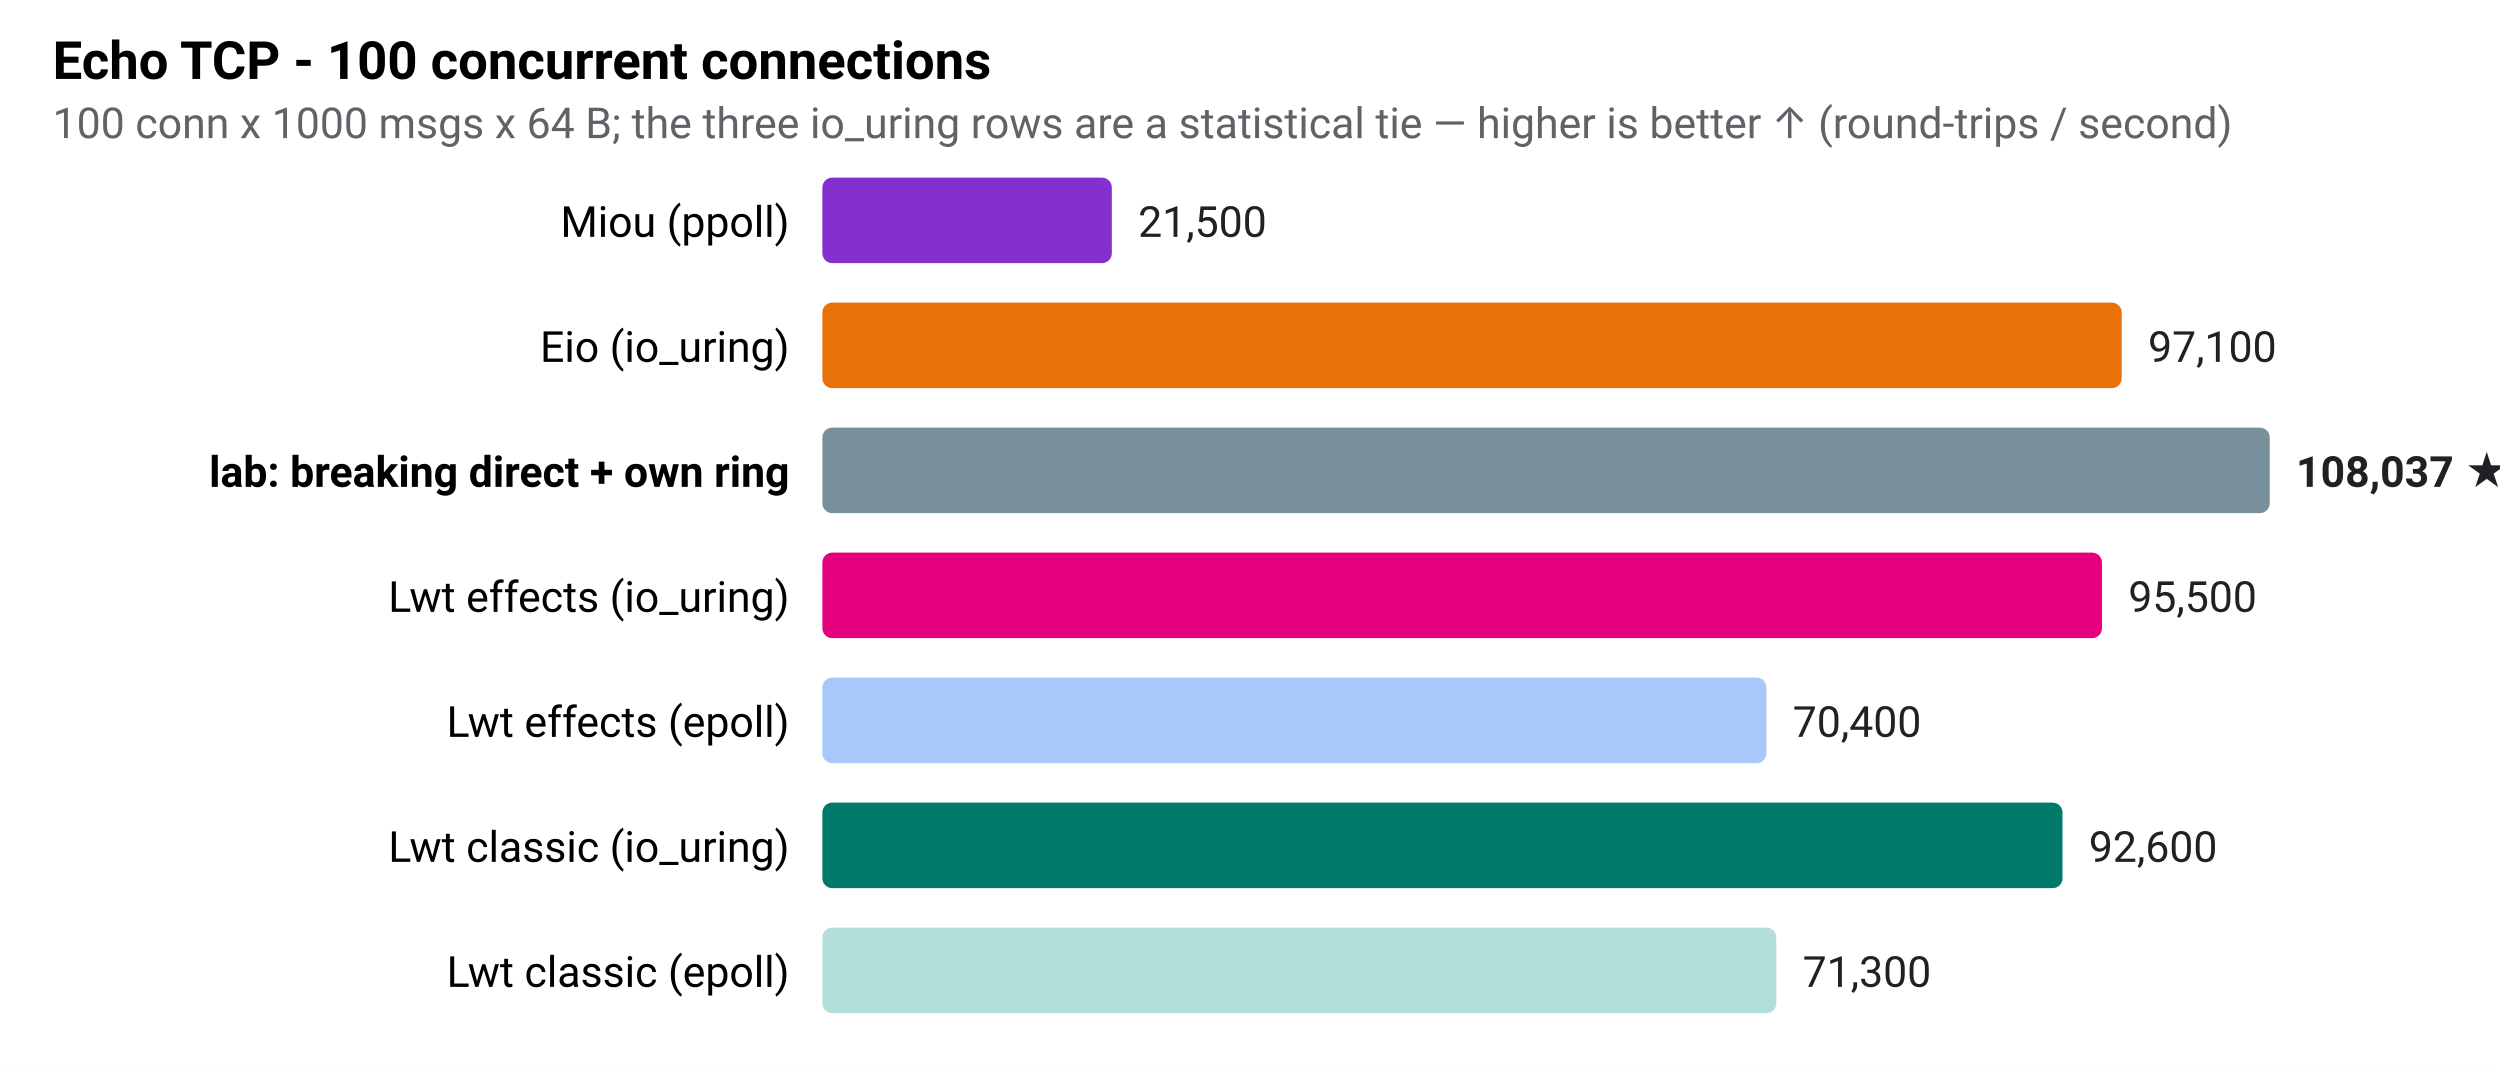
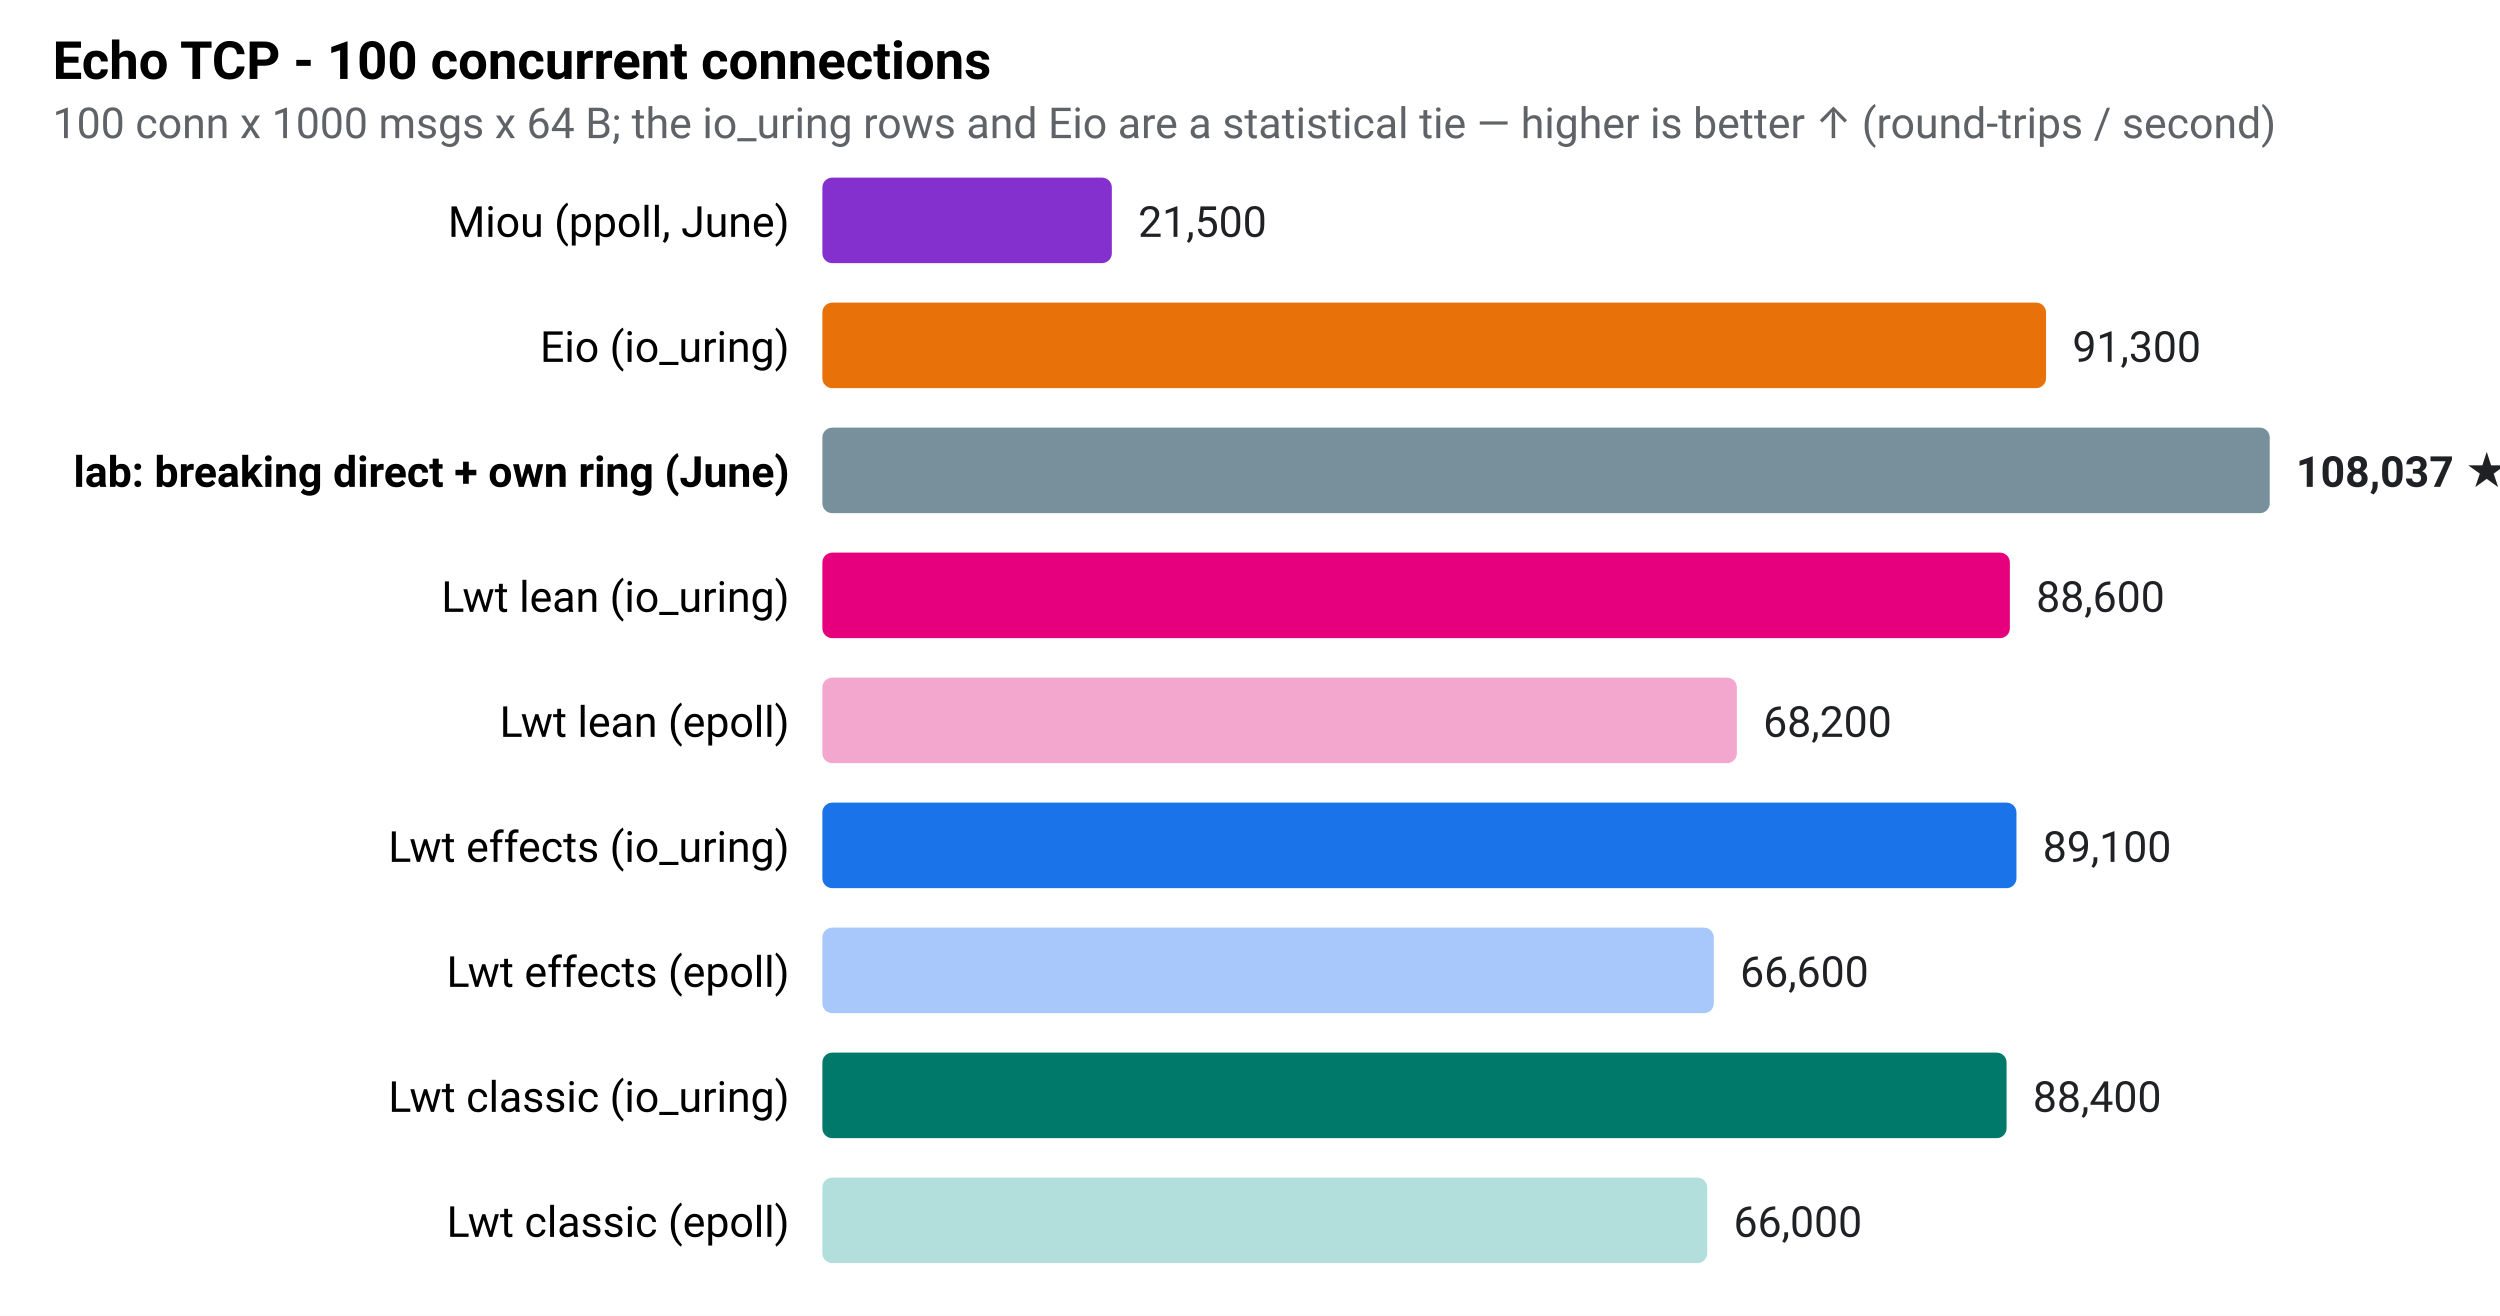
- <svg xmlns="http://www.w3.org/2000/svg" width="760" height="324" font-family="-apple-system,Segoe UI,Roboto,sans-serif" font-size="13">
-   <rect width="760" height="324" fill="white" />
+ <svg xmlns="http://www.w3.org/2000/svg" width="760" height="400" font-family="-apple-system,Segoe UI,Roboto,sans-serif" font-size="13">
+   <rect width="760" height="400" fill="white" />
  <text x="16" y="24" font-size="16" font-weight="700">Echo TCP - 100 concurrent connections</text>
-   <text x="16" y="42" fill="#5f6368">100 conn x 1000 msgs x 64 B; the three io_uring rows are a statistical tie — higher is better ↑ (round-trips / second)</text>
-   <text x="240" y="72" text-anchor="end">Miou (ppoll)</text>
+   <text x="16" y="42" fill="#5f6368">100 conn x 1000 msgs x 64 B; the io_uring rows and Eio are a statistical tie — higher is better ↑ (round-trips / second)</text>
+   <text x="240" y="72" text-anchor="end">Miou (ppoll, June)</text>
  <rect x="250" y="54" width="88" height="26" rx="3" fill="#8430ce" />
  <text x="346" y="72" fill="#202124">21,500</text>
  <text x="240" y="110" text-anchor="end">Eio (io_uring)</text>
-   <rect x="250" y="92" width="395" height="26" rx="3" fill="#e8710a" />
-   <text x="653" y="110" fill="#202124">97,100</text>
-   <text x="240" y="148" text-anchor="end" font-weight="700">lab: breaking direct + own ring</text>
+   <rect x="250" y="92" width="372" height="26" rx="3" fill="#e8710a" />
+   <text x="630" y="110" fill="#202124">91,300</text>
+   <text x="240" y="148" text-anchor="end" font-weight="700">lab: breaking direct + own ring (June)</text>
  <rect x="250" y="130" width="440" height="26" rx="3" fill="#78909c" />
  <text x="698" y="148" fill="#202124" font-weight="700">108,037 ★</text>
-   <text x="240" y="186" text-anchor="end">Lwt effects (io_uring)</text>
-   <rect x="250" y="168" width="389" height="26" rx="3" fill="#e6007e" />
-   <text x="647" y="186" fill="#202124">95,500</text>
-   <text x="240" y="224" text-anchor="end">Lwt effects (epoll)</text>
-   <rect x="250" y="206" width="287" height="26" rx="3" fill="#a8c7fa" />
-   <text x="545" y="224" fill="#202124">70,400</text>
-   <text x="240" y="262" text-anchor="end">Lwt classic (io_uring)</text>
-   <rect x="250" y="244" width="377" height="26" rx="3" fill="#00796b" />
-   <text x="635" y="262" fill="#202124">92,600</text>
-   <text x="240" y="300" text-anchor="end">Lwt classic (epoll)</text>
-   <rect x="250" y="282" width="290" height="26" rx="3" fill="#b2dfdb" />
-   <text x="548" y="300" fill="#202124">71,300</text>
+   <text x="240" y="186" text-anchor="end">Lwt lean (io_uring)</text>
+   <rect x="250" y="168" width="361" height="26" rx="3" fill="#e6007e" />
+   <text x="619" y="186" fill="#202124">88,600</text>
+   <text x="240" y="224" text-anchor="end">Lwt lean (epoll)</text>
+   <rect x="250" y="206" width="278" height="26" rx="3" fill="#f3a6ce" />
+   <text x="536" y="224" fill="#202124">68,200</text>
+   <text x="240" y="262" text-anchor="end">Lwt effects (io_uring)</text>
+   <rect x="250" y="244" width="363" height="26" rx="3" fill="#1a73e8" />
+   <text x="621" y="262" fill="#202124">89,100</text>
+   <text x="240" y="300" text-anchor="end">Lwt effects (epoll)</text>
+   <rect x="250" y="282" width="271" height="26" rx="3" fill="#a8c7fa" />
+   <text x="529" y="300" fill="#202124">66,600</text>
+   <text x="240" y="338" text-anchor="end">Lwt classic (io_uring)</text>
+   <rect x="250" y="320" width="360" height="26" rx="3" fill="#00796b" />
+   <text x="618" y="338" fill="#202124">88,400</text>
+   <text x="240" y="376" text-anchor="end">Lwt classic (epoll)</text>
+   <rect x="250" y="358" width="269" height="26" rx="3" fill="#b2dfdb" />
+   <text x="527" y="376" fill="#202124">66,000</text>
</svg>
